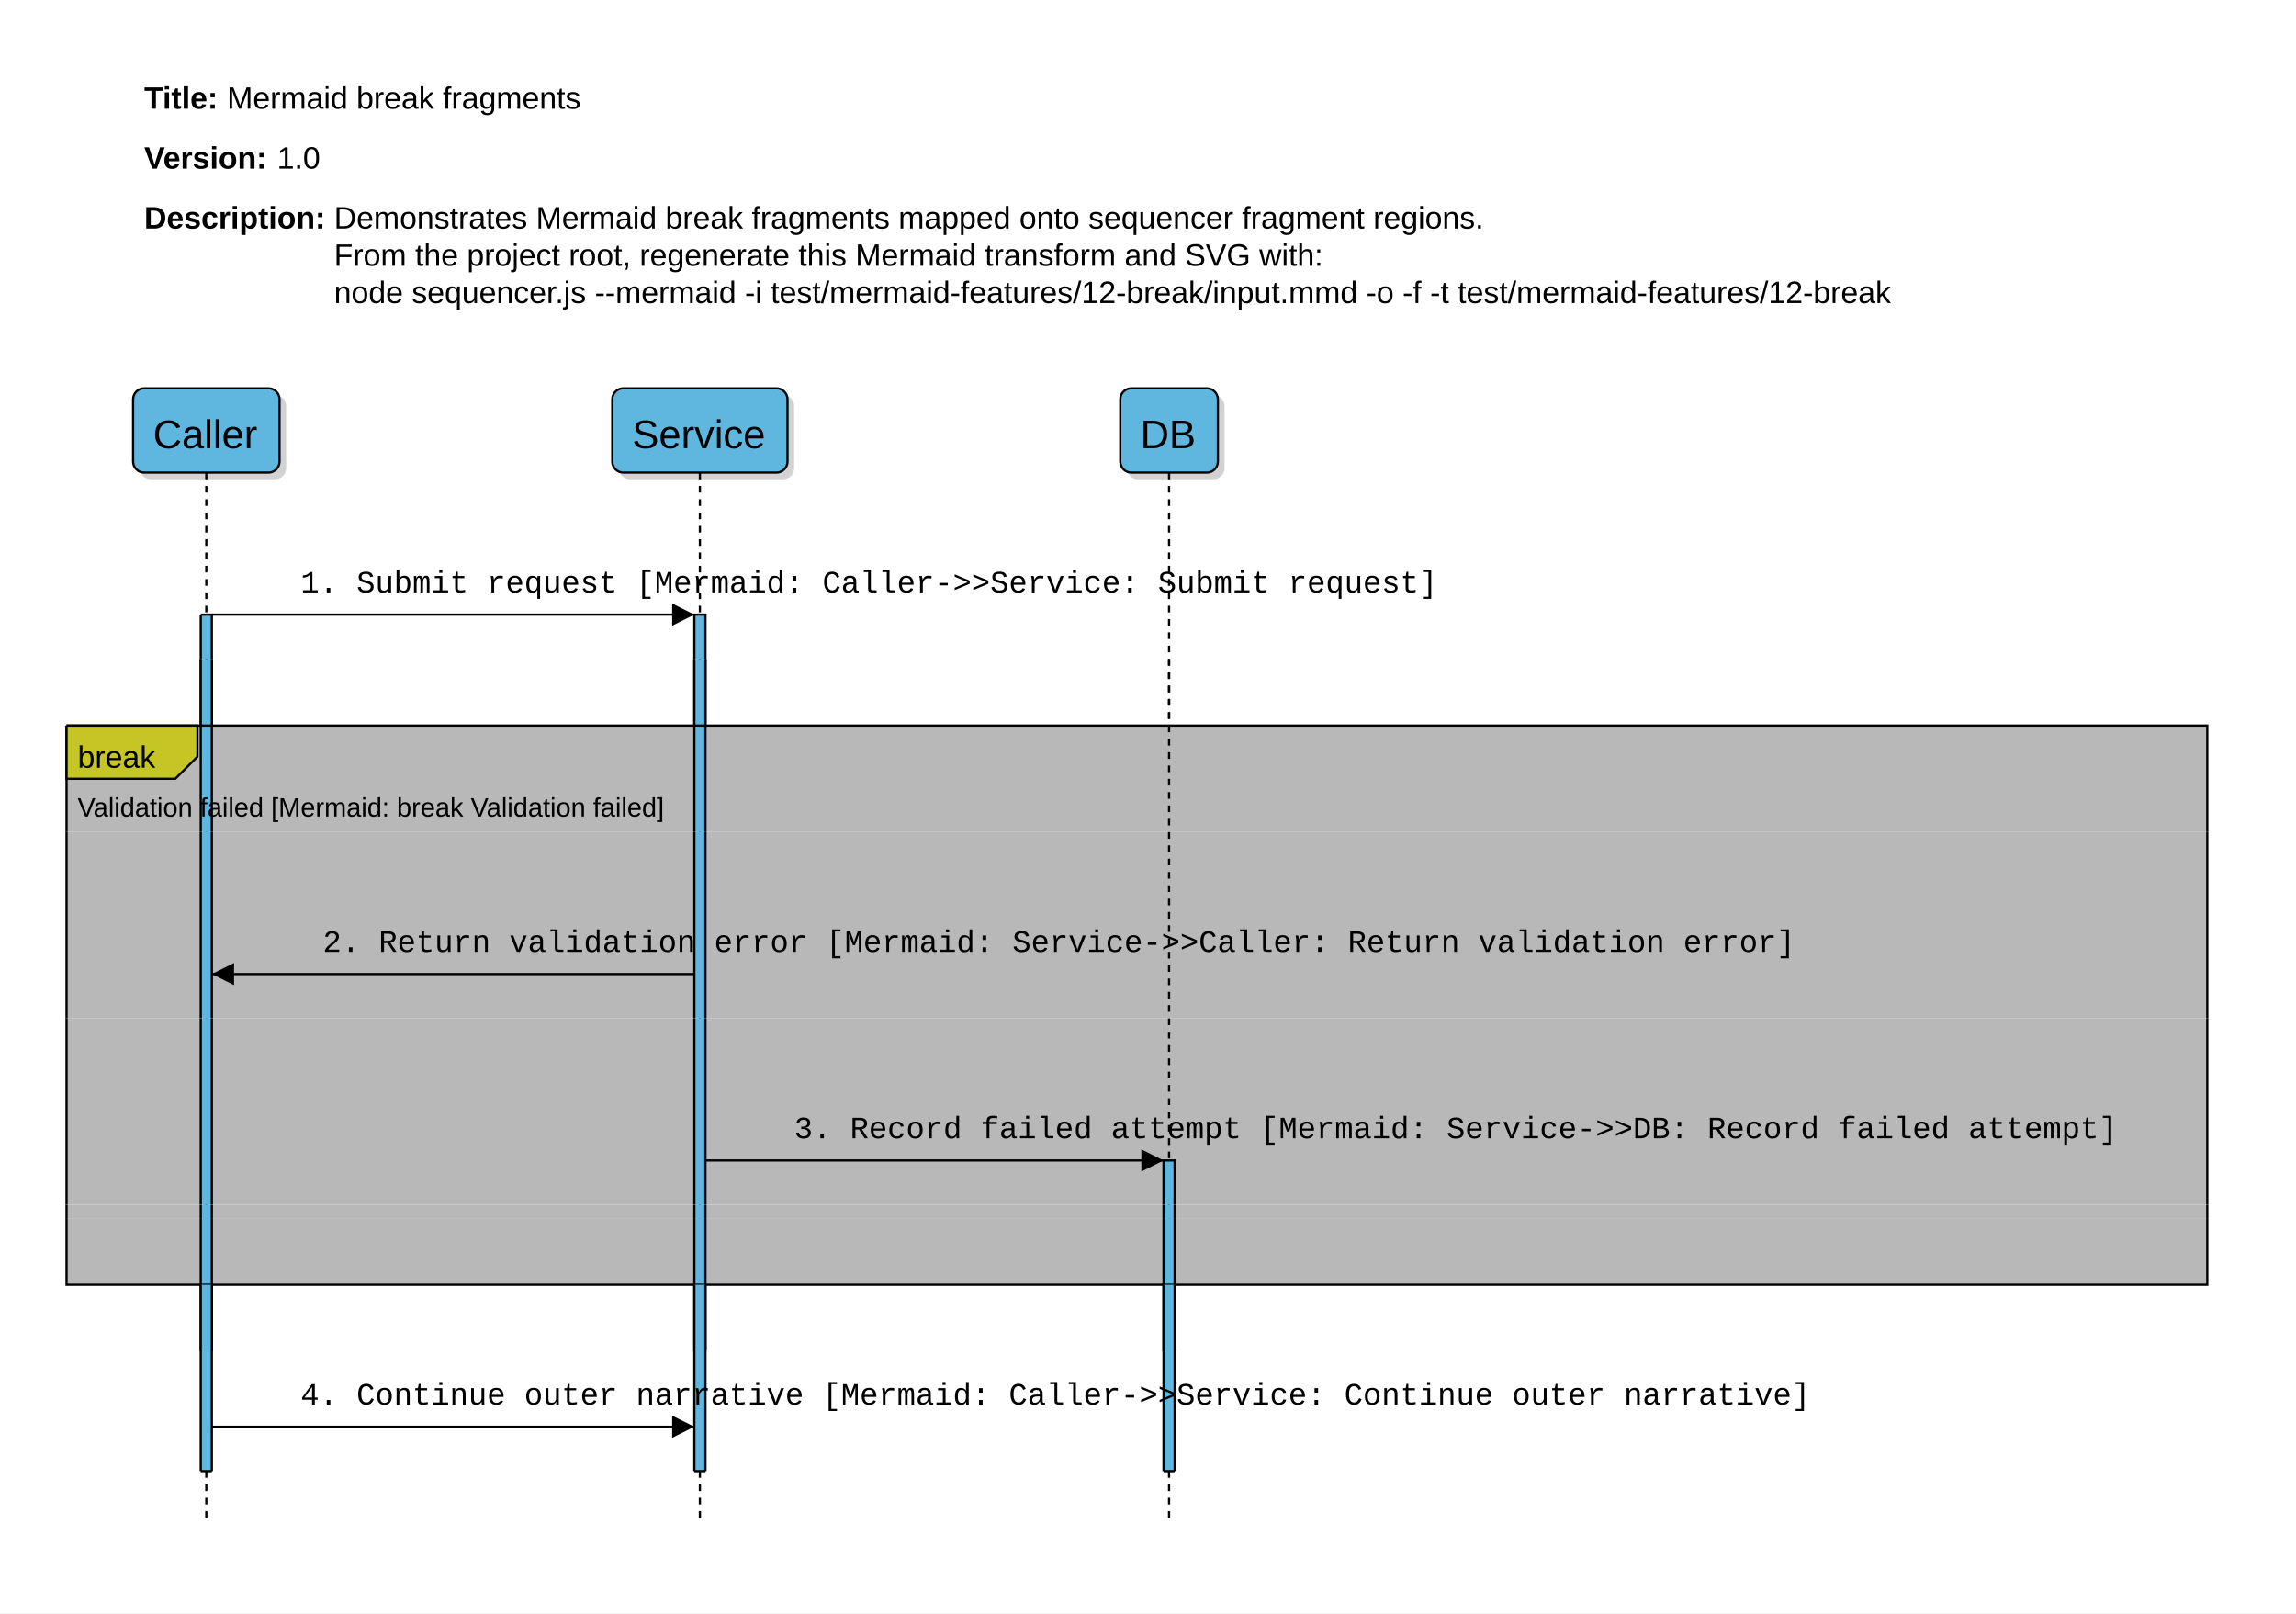
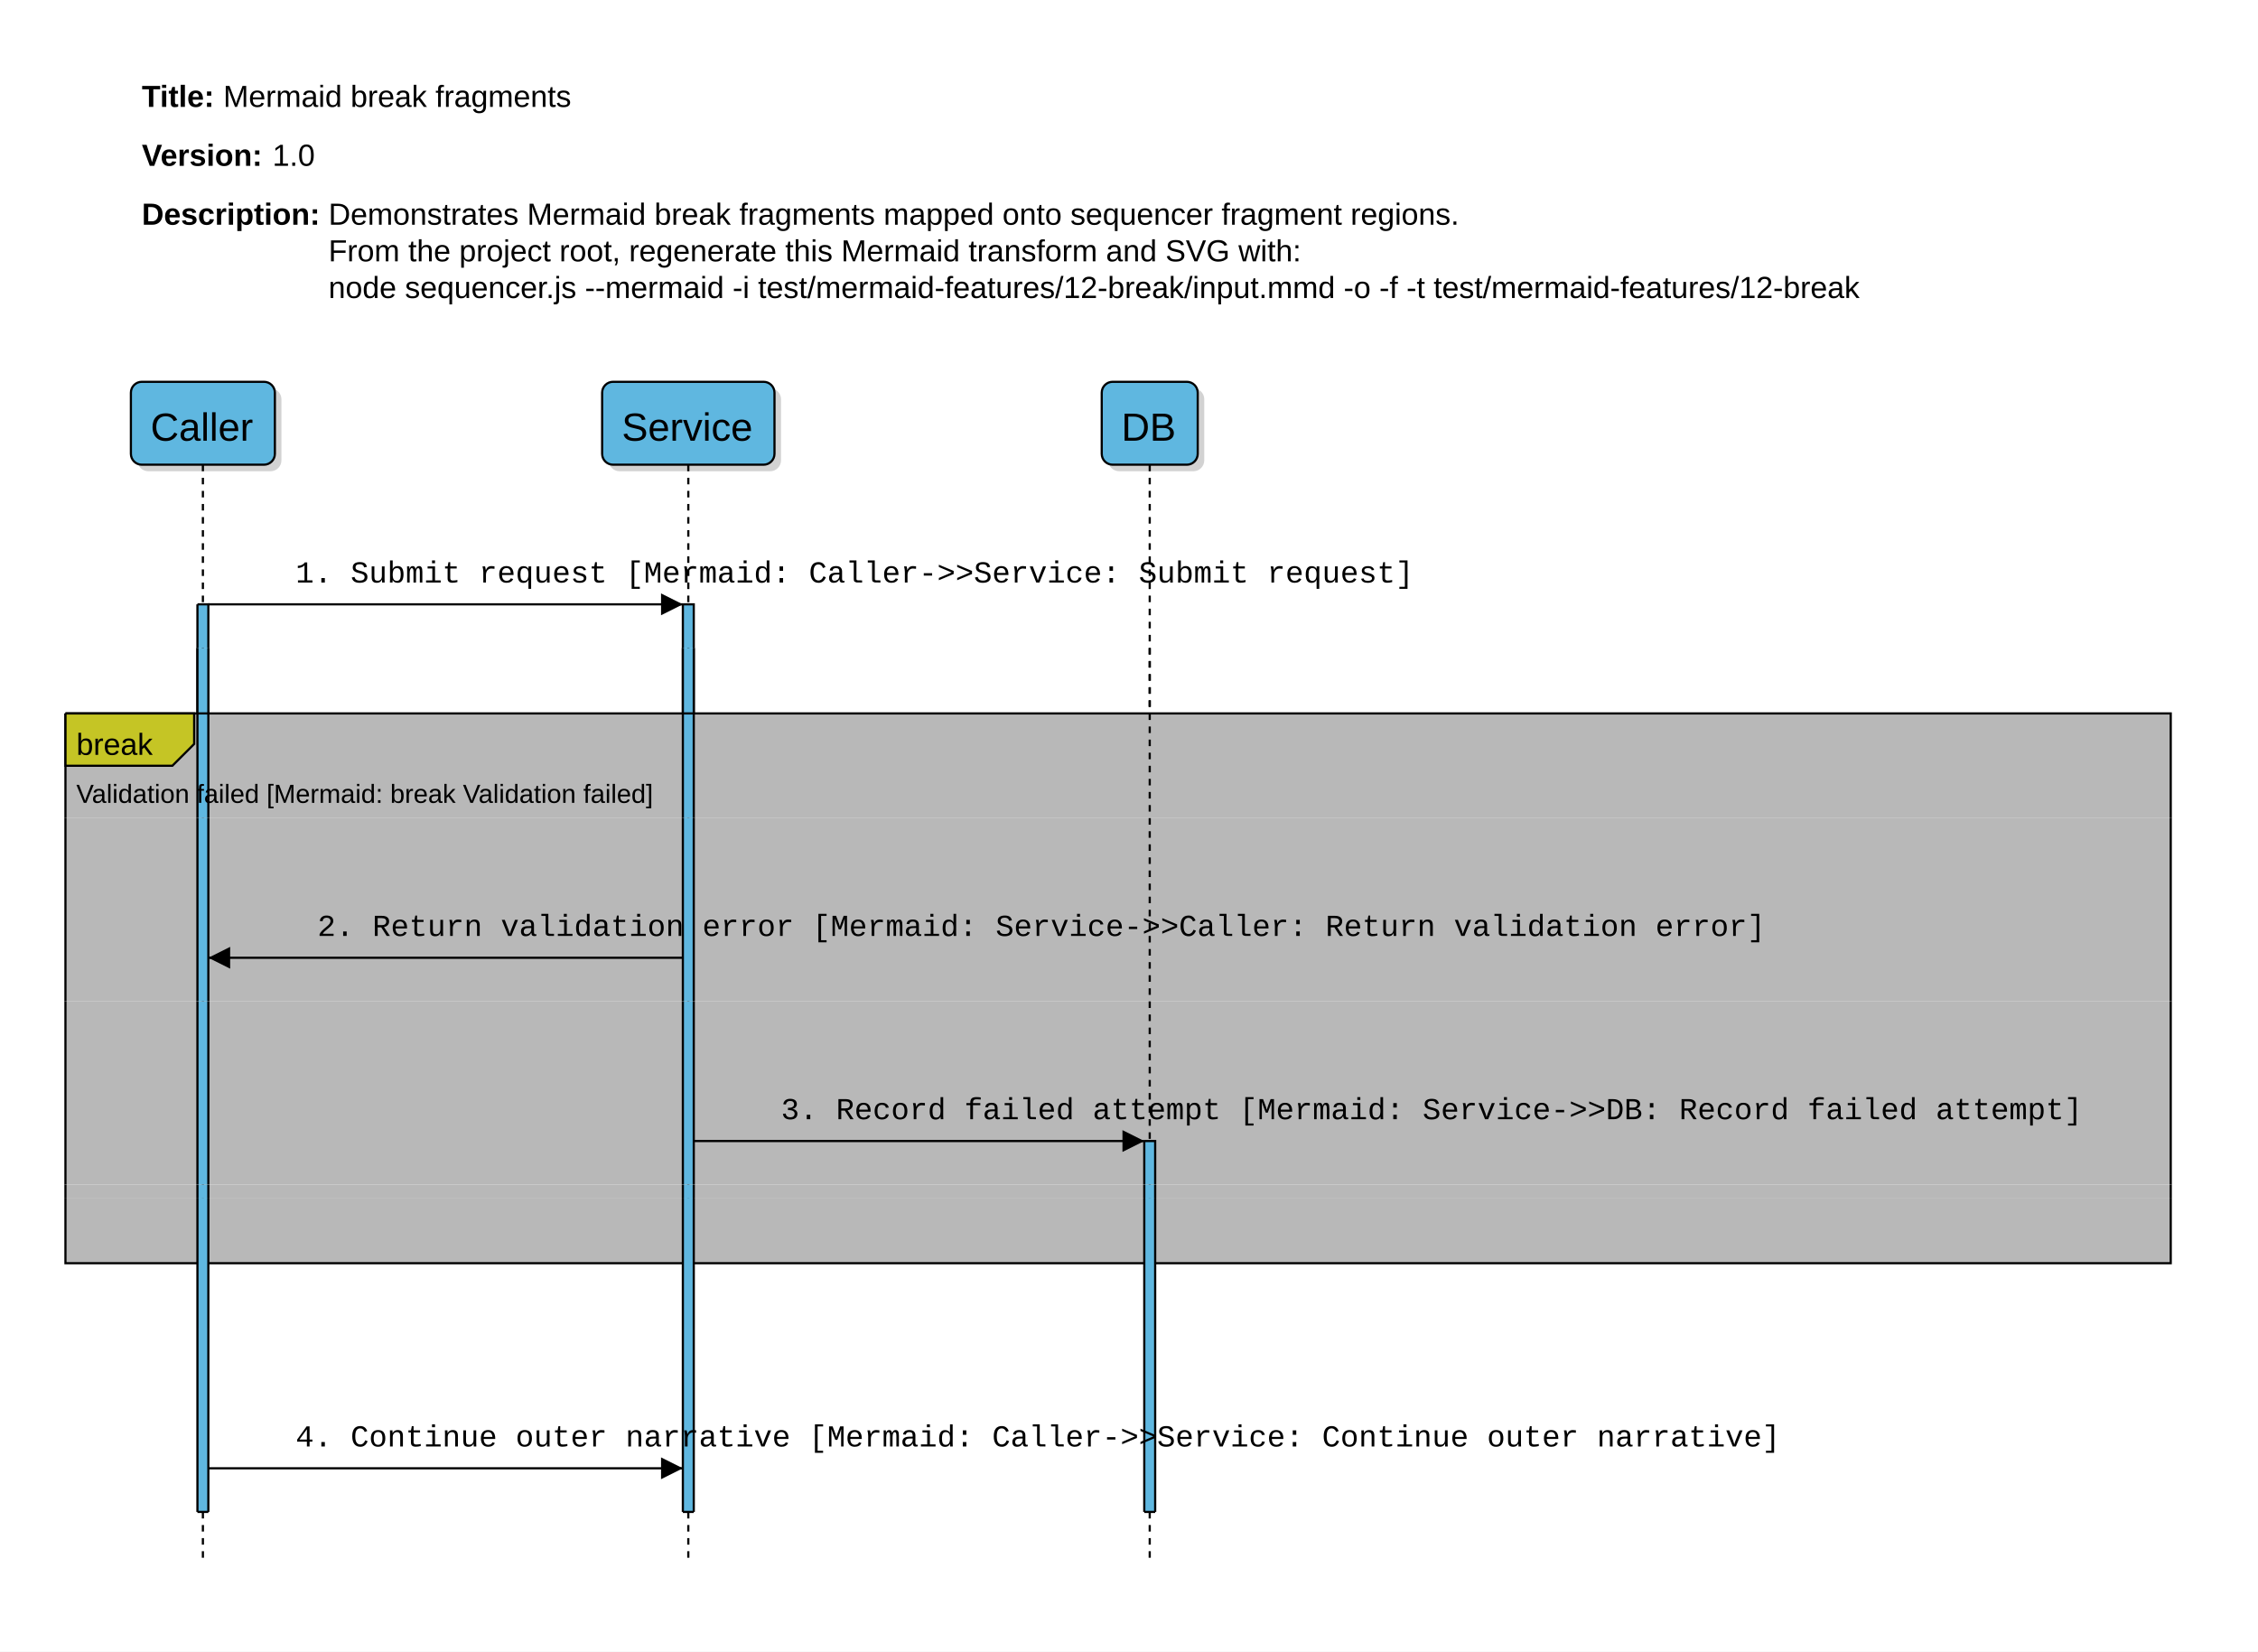
- <svg xmlns="http://www.w3.org/2000/svg" width="1035" height="727" viewBox="0 0 1035 727">
+ <svg xmlns="http://www.w3.org/2000/svg" width="1035" height="757" viewBox="0 0 1035 757">
  <rect width="100%" height="100%" fill="white" />
-   <path d="M 0 0 L 0 717 L 1025 717 L 1025 0 L 0 0" fill="rgb(255, 255, 255)" stroke="none" />
+   <path d="M 0 0 L 0 747 L 1025 747 L 1025 0 L 0 0" fill="rgb(255, 255, 255)" stroke="none" />
  <path d="M 60 30 L 60 57 L 268 57 L 268 30 L 60 30" fill="rgba(0,0,0,0)" stroke="none" />
  <text x="65" y="49" fill="rgb(0,0,0)" font-family="Liberation Sans, Arial, Helvetica, sans-serif" font-size="14" xml:space="preserve" font-weight="bold" dominant-baseline="auto">Title:</text>
  <text x="98.44" y="49" fill="rgb(0,0,0)" font-family="Liberation Sans, Arial, Helvetica, sans-serif" font-size="14" xml:space="preserve" dominant-baseline="auto"> </text>
  <text x="102.33" y="49" fill="rgb(0,0,0)" font-family="Liberation Sans, Arial, Helvetica, sans-serif" font-size="14" xml:space="preserve" dominant-baseline="auto">Mermaid break fragments</text>
  <path d="M 60 57 L 60 84 L 150 84 L 150 57 L 60 57" fill="rgba(0,0,0,0)" stroke="none" />
  <text x="65" y="76" fill="rgb(0,0,0)" font-family="Liberation Sans, Arial, Helvetica, sans-serif" font-size="14" xml:space="preserve" font-weight="bold" dominant-baseline="auto">Version:</text>
  <text x="121.01" y="76" fill="rgb(0,0,0)" font-family="Liberation Sans, Arial, Helvetica, sans-serif" font-size="14" xml:space="preserve" dominant-baseline="auto"> </text>
  <text x="124.9" y="76" fill="rgb(0,0,0)" font-family="Liberation Sans, Arial, Helvetica, sans-serif" font-size="14" xml:space="preserve" dominant-baseline="auto">1.0</text>
  <path d="M 60 84 L 60 145 L 859 145 L 859 84 L 60 84" fill="rgba(0,0,0,0)" stroke="none" />
  <text x="65" y="103" fill="rgb(0,0,0)" font-family="Liberation Sans, Arial, Helvetica, sans-serif" font-size="14" xml:space="preserve" font-weight="bold" dominant-baseline="auto">Description:</text>
  <text x="146.68" y="103" fill="rgb(0,0,0)" font-family="Liberation Sans, Arial, Helvetica, sans-serif" font-size="14" xml:space="preserve" dominant-baseline="auto"> </text>
  <text x="150.57" y="103" fill="rgb(0,0,0)" font-family="Liberation Sans, Arial, Helvetica, sans-serif" font-size="14" xml:space="preserve" dominant-baseline="auto">Demonstrates Mermaid break fragments mapped onto sequencer fragment regions.</text>
  <text x="150.57" y="119.8" fill="rgb(0,0,0)" font-family="Liberation Sans, Arial, Helvetica, sans-serif" font-size="14" xml:space="preserve" dominant-baseline="auto">From the project root, regenerate this Mermaid transform and SVG with:</text>
  <text x="150.57" y="136.6" fill="rgb(0,0,0)" font-family="Liberation Sans, Arial, Helvetica, sans-serif" font-size="14" xml:space="preserve" dominant-baseline="auto">node sequencer.js --mermaid -i test/mermaid-features/12-break/input.mmd -o -f -t test/mermaid-features/12-break</text>
  <path d="M 63 183 L 63 211 L 63 211 A 5 5 0 0 0 68 216 L 124 216 L 124 216 A 5 5 0 0 0 129 211 L 129 183 L 129 183 A 5 5 0 0 0 124 178 L 68 178 L 68 178 A 5 5 0 0 0 63 183" fill="rgb(210,210,210)" stroke="none" />
  <path d="M 60 180 L 60 208 L 60 208 A 5 5 0 0 0 65 213 L 121 213 L 121 213 A 5 5 0 0 0 126 208 L 126 180 L 126 180 A 5 5 0 0 0 121 175 L 65 175 L 65 175 A 5 5 0 0 0 60 180" fill="rgb(95,183,224)" stroke="none" />
  <path d="M 60 180 L 60 208 L 60 208 A 5 5 0 0 0 65 213 L 121 213 L 121 213 A 5 5 0 0 0 126 208 L 126 180 L 126 180 A 5 5 0 0 0 121 175 L 65 175 L 65 175 A 5 5 0 0 0 60 180" fill="none" stroke="rgb(0, 0, 0)" stroke-width="1" />
  <text x="69" y="202" fill="rgb(0,0,0)" font-family="Liberation Sans, Arial, Helvetica, sans-serif" font-size="18" xml:space="preserve" dominant-baseline="auto">Caller</text>
  <path d="M 279 183 L 279 211 L 279 211 A 5 5 0 0 0 284 216 L 353 216 L 353 216 A 5 5 0 0 0 358 211 L 358 183 L 358 183 A 5 5 0 0 0 353 178 L 284 178 L 284 178 A 5 5 0 0 0 279 183" fill="rgb(210,210,210)" stroke="none" />
  <path d="M 276 180 L 276 208 L 276 208 A 5 5 0 0 0 281 213 L 350 213 L 350 213 A 5 5 0 0 0 355 208 L 355 180 L 355 180 A 5 5 0 0 0 350 175 L 281 175 L 281 175 A 5 5 0 0 0 276 180" fill="rgb(95,183,224)" stroke="none" />
  <path d="M 276 180 L 276 208 L 276 208 A 5 5 0 0 0 281 213 L 350 213 L 350 213 A 5 5 0 0 0 355 208 L 355 180 L 355 180 A 5 5 0 0 0 350 175 L 281 175 L 281 175 A 5 5 0 0 0 276 180" fill="none" stroke="rgb(0, 0, 0)" stroke-width="1" />
  <text x="285" y="202" fill="rgb(0,0,0)" font-family="Liberation Sans, Arial, Helvetica, sans-serif" font-size="18" xml:space="preserve" dominant-baseline="auto">Service</text>
  <path d="M 508 183 L 508 211 L 508 211 A 5 5 0 0 0 513 216 L 547 216 L 547 216 A 5 5 0 0 0 552 211 L 552 183 L 552 183 A 5 5 0 0 0 547 178 L 513 178 L 513 178 A 5 5 0 0 0 508 183" fill="rgb(210,210,210)" stroke="none" />
  <path d="M 505 180 L 505 208 L 505 208 A 5 5 0 0 0 510 213 L 544 213 L 544 213 A 5 5 0 0 0 549 208 L 549 180 L 549 180 A 5 5 0 0 0 544 175 L 510 175 L 510 175 A 5 5 0 0 0 505 180" fill="rgb(95,183,224)" stroke="none" />
  <path d="M 505 180 L 505 208 L 505 208 A 5 5 0 0 0 510 213 L 544 213 L 544 213 A 5 5 0 0 0 549 208 L 549 180 L 549 180 A 5 5 0 0 0 544 175 L 510 175 L 510 175 A 5 5 0 0 0 505 180" fill="none" stroke="rgb(0, 0, 0)" stroke-width="1" />
  <text x="514" y="202" fill="rgb(0,0,0)" font-family="Liberation Sans, Arial, Helvetica, sans-serif" font-size="18" xml:space="preserve" dominant-baseline="auto">DB</text>
  <path d="M 93 213 M 93 297" fill="none" stroke="rgb(0,0,0)" stroke-width="1" stroke-dasharray="3,3" />
  <path d="M 315.5 213 M 315.5 297" fill="none" stroke="rgb(0,0,0)" stroke-width="1" stroke-dasharray="3,3" />
  <path d="M 527 213 M 527 297" fill="none" stroke="rgb(0,0,0)" stroke-width="1" stroke-dasharray="3,3" />
  <path d="M 93 213 L 93 297" fill="none" stroke="rgb(0,0,0)" stroke-width="1" stroke-dasharray="3,3" />
  <path d="M 90.5 277 L 90.5 297 L 95.5 297 L 95.5 277 L 90.5 277" fill="rgb(95,183,224)" stroke="none" />
  <path d="M 90.5 277 L 90.5 297 M 95.5 297 L 95.5 277 L 90.5 277" fill="none" stroke="rgb(0, 0, 0)" stroke-width="1" />
  <path d="M 315.5 213 L 315.5 297" fill="none" stroke="rgb(0,0,0)" stroke-width="1" stroke-dasharray="3,3" />
  <path d="M 313 277 L 313 297 L 318 297 L 318 277 L 313 277" fill="rgb(95,183,224)" stroke="none" />
  <path d="M 313 277 L 313 297 M 318 297 L 318 277 L 313 277" fill="none" stroke="rgb(0, 0, 0)" stroke-width="1" />
  <path d="M 527 213 L 527 297" fill="none" stroke="rgb(0,0,0)" stroke-width="1" stroke-dasharray="3,3" />
  <text x="135.5" y="267" fill="rgb(0,0,0)" font-family="Liberation Mono, Courier New, Courier, monospace" font-size="14" xml:space="preserve" dominant-baseline="auto">1. Submit request [Mermaid: Caller-&gt;&gt;Service: Submit request]</text>
  <path d="M 95.5 277 L 313 277" fill="none" stroke="rgb(0, 0, 0)" stroke-width="1" />
  <path d="M 303 272 L 303 282 L 313 277" fill="rgb(0, 0, 0)" stroke="none" />
  <path d="M 93 297 L 93 375" fill="none" stroke="rgb(0,0,0)" stroke-width="1" stroke-dasharray="3,3" />
  <path d="M 90.5 297 L 90.5 375 L 95.5 375 L 95.5 297 L 90.5 297" fill="rgb(95,183,224)" stroke="none" />
  <path d="M 90.5 297 L 90.5 375 M 95.5 375 L 95.5 297 M 90.5 297" fill="none" stroke="rgb(0, 0, 0)" stroke-width="1" />
  <path d="M 315.5 297 L 315.5 375" fill="none" stroke="rgb(0,0,0)" stroke-width="1" stroke-dasharray="3,3" />
  <path d="M 313 297 L 313 375 L 318 375 L 318 297 L 313 297" fill="rgb(95,183,224)" stroke="none" />
  <path d="M 313 297 L 313 375 M 318 375 L 318 297 M 313 297" fill="none" stroke="rgb(0, 0, 0)" stroke-width="1" />
  <path d="M 527 297 L 527 375" fill="none" stroke="rgb(0,0,0)" stroke-width="1" stroke-dasharray="3,3" />
  <path d="M 30 327 L 30 375 L 995 375 L 995 327 L 30 327" fill="rgb(184,184,184)" stroke="none" />
  <path d="M 93 297 L 93 375" fill="none" stroke="rgb(0,0,0)" stroke-width="1" stroke-dasharray="3,3" />
  <path d="M 90.5 297 L 90.5 375 L 95.5 375 L 95.5 297 L 90.5 297" fill="rgb(95,183,224)" stroke="none" />
  <path d="M 90.5 297 L 90.5 375 M 95.5 375 L 95.5 297 M 90.5 297" fill="none" stroke="rgb(0, 0, 0)" stroke-width="1" />
  <path d="M 315.5 297 L 315.5 375" fill="none" stroke="rgb(0,0,0)" stroke-width="1" stroke-dasharray="3,3" />
  <path d="M 313 297 L 313 375 L 318 375 L 318 297 L 313 297" fill="rgb(95,183,224)" stroke="none" />
  <path d="M 313 297 L 313 375 M 318 375 L 318 297 M 313 297" fill="none" stroke="rgb(0, 0, 0)" stroke-width="1" />
  <path d="M 527 297 L 527 375" fill="none" stroke="rgb(0,0,0)" stroke-width="1" stroke-dasharray="3,3" />
  <path d="M 30 327 L 30 375 L 995 375 L 995 327 L 30 327" fill="rgba(255,255,255,0)" stroke="none" />
  <path d="M 30 327 L 30 375 M 995 375 L 995 327 L 30 327" fill="none" stroke="rgb(0, 0, 0)" stroke-width="1" />
  <path d="M 30 327 L 30 351 L 79 351 L 89 341 L 89 327 L 30 327" fill="rgba(200,200,0,0.8)" stroke="none" />
  <path d="M 30 327 L 30 351 L 79 351 L 89 341 L 89 327 L 30 327" fill="none" stroke="rgb(0, 0, 0)" stroke-width="1" />
  <text x="35" y="346" fill="rgb(0,0,0)" font-family="Liberation Sans, Arial, Helvetica, sans-serif" font-size="14" xml:space="preserve" dominant-baseline="auto">break </text>
  <text x="35" y="368" fill="rgb(0,0,0)" font-family="Liberation Sans, Arial, Helvetica, sans-serif" font-size="12" xml:space="preserve" dominant-baseline="auto">Validation failed [Mermaid: break Validation failed]</text>
  <path d="M 93 375 M 93 459" fill="none" stroke="rgb(0,0,0)" stroke-width="1" stroke-dasharray="3,3" />
  <path d="M 315.5 375 M 315.5 459" fill="none" stroke="rgb(0,0,0)" stroke-width="1" stroke-dasharray="3,3" />
  <path d="M 527 375 M 527 459" fill="none" stroke="rgb(0,0,0)" stroke-width="1" stroke-dasharray="3,3" />
  <path d="M 30 375 L 30 459 L 995 459 L 995 375 L 30 375" fill="rgb(184,184,184)" stroke="none" />
  <path d="M 93 375 L 93 459" fill="none" stroke="rgb(0,0,0)" stroke-width="1" stroke-dasharray="3,3" />
  <path d="M 90.5 375 L 90.5 459 L 95.5 459 L 95.5 375 L 90.5 375" fill="rgb(95,183,224)" stroke="none" />
  <path d="M 90.5 375 L 90.5 459 M 95.5 459 L 95.5 375 M 90.5 375" fill="none" stroke="rgb(0, 0, 0)" stroke-width="1" />
  <path d="M 315.5 375 L 315.5 459" fill="none" stroke="rgb(0,0,0)" stroke-width="1" stroke-dasharray="3,3" />
  <path d="M 313 375 L 313 459 L 318 459 L 318 375 L 313 375" fill="rgb(95,183,224)" stroke="none" />
  <path d="M 313 375 L 313 459 M 318 459 L 318 375 M 313 375" fill="none" stroke="rgb(0, 0, 0)" stroke-width="1" />
  <path d="M 527 375 L 527 459" fill="none" stroke="rgb(0,0,0)" stroke-width="1" stroke-dasharray="3,3" />
  <text x="145.5" y="429" fill="rgb(0,0,0)" font-family="Liberation Mono, Courier New, Courier, monospace" font-size="14" xml:space="preserve" dominant-baseline="auto">2. Return validation error [Mermaid: Service-&gt;&gt;Caller: Return validation error]</text>
  <path d="M 313 439 L 95.5 439" fill="none" stroke="rgb(0, 0, 0)" stroke-width="1" />
  <path d="M 105.5 434 L 105.5 444 L 95.5 439" fill="rgb(0, 0, 0)" stroke="none" />
  <path d="M 30 375 L 30 459 L 995 459 L 995 375 L 30 375" fill="rgba(255,255,255,0)" stroke="none" />
  <path d="M 30 375 L 30 459 M 995 459 L 995 375 M 30 375" fill="none" stroke="rgb(0, 0, 0)" stroke-width="1" />
  <path d="M 93 459 M 93 543" fill="none" stroke="rgb(0,0,0)" stroke-width="1" stroke-dasharray="3,3" />
  <path d="M 315.5 459 M 315.5 543" fill="none" stroke="rgb(0,0,0)" stroke-width="1" stroke-dasharray="3,3" />
  <path d="M 527 459 M 527 543" fill="none" stroke="rgb(0,0,0)" stroke-width="1" stroke-dasharray="3,3" />
  <path d="M 30 459 L 30 543 L 995 543 L 995 459 L 30 459" fill="rgb(184,184,184)" stroke="none" />
  <path d="M 93 459 L 93 543" fill="none" stroke="rgb(0,0,0)" stroke-width="1" stroke-dasharray="3,3" />
  <path d="M 90.5 459 L 90.5 543 L 95.5 543 L 95.5 459 L 90.5 459" fill="rgb(95,183,224)" stroke="none" />
  <path d="M 90.5 459 L 90.5 543 M 95.5 543 L 95.5 459 M 90.5 459" fill="none" stroke="rgb(0, 0, 0)" stroke-width="1" />
  <path d="M 315.5 459 L 315.5 543" fill="none" stroke="rgb(0,0,0)" stroke-width="1" stroke-dasharray="3,3" />
  <path d="M 313 459 L 313 543 L 318 543 L 318 459 L 313 459" fill="rgb(95,183,224)" stroke="none" />
  <path d="M 313 459 L 313 543 M 318 543 L 318 459 M 313 459" fill="none" stroke="rgb(0, 0, 0)" stroke-width="1" />
  <path d="M 527 459 L 527 543" fill="none" stroke="rgb(0,0,0)" stroke-width="1" stroke-dasharray="3,3" />
  <path d="M 524.5 523 L 524.5 543 L 529.5 543 L 529.5 523 L 524.5 523" fill="rgb(95,183,224)" stroke="none" />
  <path d="M 524.5 523 L 524.5 543 M 529.5 543 L 529.5 523 L 524.5 523" fill="none" stroke="rgb(0, 0, 0)" stroke-width="1" />
  <text x="358" y="513" fill="rgb(0,0,0)" font-family="Liberation Mono, Courier New, Courier, monospace" font-size="14" xml:space="preserve" dominant-baseline="auto">3. Record failed attempt [Mermaid: Service-&gt;&gt;DB: Record failed attempt]</text>
  <path d="M 318 523 L 524.5 523" fill="none" stroke="rgb(0, 0, 0)" stroke-width="1" />
  <path d="M 514.5 518 L 514.5 528 L 524.5 523" fill="rgb(0, 0, 0)" stroke="none" />
  <path d="M 30 459 L 30 543 L 995 543 L 995 459 L 30 459" fill="rgba(255,255,255,0)" stroke="none" />
  <path d="M 30 459 L 30 543 M 995 543 L 995 459 M 30 459" fill="none" stroke="rgb(0, 0, 0)" stroke-width="1" />
  <path d="M 93 543 M 93 549" fill="none" stroke="rgb(0,0,0)" stroke-width="1" stroke-dasharray="3,3" />
  <path d="M 315.5 543 M 315.5 549" fill="none" stroke="rgb(0,0,0)" stroke-width="1" stroke-dasharray="3,3" />
  <path d="M 527 543 M 527 549" fill="none" stroke="rgb(0,0,0)" stroke-width="1" stroke-dasharray="3,3" />
  <path d="M 30 543 L 30 549 L 995 549 L 995 543 L 30 543" fill="rgb(184,184,184)" stroke="none" />
  <path d="M 93 543 L 93 549" fill="none" stroke="rgb(0,0,0)" stroke-width="1" stroke-dasharray="3,3" />
  <path d="M 90.5 543 L 90.5 549 L 95.5 549 L 95.5 543 L 90.5 543" fill="rgb(95,183,224)" stroke="none" />
  <path d="M 90.5 543 L 90.5 549 M 95.5 549 L 95.5 543 M 90.5 543" fill="none" stroke="rgb(0, 0, 0)" stroke-width="1" />
  <path d="M 315.5 543 L 315.5 549" fill="none" stroke="rgb(0,0,0)" stroke-width="1" stroke-dasharray="3,3" />
  <path d="M 313 543 L 313 549 L 318 549 L 318 543 L 313 543" fill="rgb(95,183,224)" stroke="none" />
  <path d="M 313 543 L 313 549 M 318 549 L 318 543 M 313 543" fill="none" stroke="rgb(0, 0, 0)" stroke-width="1" />
  <path d="M 527 543 L 527 549" fill="none" stroke="rgb(0,0,0)" stroke-width="1" stroke-dasharray="3,3" />
  <path d="M 524.5 543 L 524.5 549 L 529.5 549 L 529.5 543 L 524.5 543" fill="rgb(95,183,224)" stroke="none" />
  <path d="M 524.5 543 L 524.5 549 M 529.5 549 L 529.5 543 M 524.5 543" fill="none" stroke="rgb(0, 0, 0)" stroke-width="1" />
  <path d="M 30 543 L 30 549 L 995 549 L 995 543 L 30 543" fill="rgba(255,255,255,0)" stroke="none" />
  <path d="M 30 543 L 30 549 M 995 549 L 995 543 M 30 543" fill="none" stroke="rgb(0, 0, 0)" stroke-width="1" />
  <path d="M 93 549 M 93 609" fill="none" stroke="rgb(0,0,0)" stroke-width="1" stroke-dasharray="3,3" />
  <path d="M 315.5 549 M 315.5 609" fill="none" stroke="rgb(0,0,0)" stroke-width="1" stroke-dasharray="3,3" />
  <path d="M 527 549 M 527 609" fill="none" stroke="rgb(0,0,0)" stroke-width="1" stroke-dasharray="3,3" />
  <path d="M 30 549 L 30 579 L 995 579 L 995 549 L 30 549" fill="rgb(184,184,184)" stroke="none" />
+   <path d="M 30 549 L 30 579 L 995 579 L 995 549 L 30 549" fill="rgba(255,255,255,0)" stroke="none" />
+   <path d="M 30 549 L 30 579 L 995 579 L 995 549 M 30 549" fill="none" stroke="rgb(0, 0, 0)" stroke-width="1" />
  <path d="M 93 549 L 93 609" fill="none" stroke="rgb(0,0,0)" stroke-width="1" stroke-dasharray="3,3" />
  <path d="M 90.5 549 L 90.5 609 L 95.5 609 L 95.5 549 L 90.5 549" fill="rgb(95,183,224)" stroke="none" />
  <path d="M 90.5 549 L 90.5 609 M 95.5 609 L 95.5 549 M 90.5 549" fill="none" stroke="rgb(0, 0, 0)" stroke-width="1" />
  <path d="M 315.5 549 L 315.5 609" fill="none" stroke="rgb(0,0,0)" stroke-width="1" stroke-dasharray="3,3" />
  <path d="M 313 549 L 313 609 L 318 609 L 318 549 L 313 549" fill="rgb(95,183,224)" stroke="none" />
  <path d="M 313 549 L 313 609 M 318 609 L 318 549 M 313 549" fill="none" stroke="rgb(0, 0, 0)" stroke-width="1" />
  <path d="M 527 549 L 527 609" fill="none" stroke="rgb(0,0,0)" stroke-width="1" stroke-dasharray="3,3" />
  <path d="M 524.5 549 L 524.5 609 L 529.5 609 L 529.5 549 L 524.5 549" fill="rgb(95,183,224)" stroke="none" />
  <path d="M 524.5 549 L 524.5 609 M 529.5 609 L 529.5 549 M 524.5 549" fill="none" stroke="rgb(0, 0, 0)" stroke-width="1" />
-   <path d="M 30 549 L 30 579 L 995 579 L 995 549 L 30 549" fill="rgba(255,255,255,0)" stroke="none" />
-   <path d="M 30 549 L 30 579 L 995 579 L 995 549 M 30 549" fill="none" stroke="rgb(0, 0, 0)" stroke-width="1" />
-   <path d="M 93 579 M 93 663" fill="none" stroke="rgb(0,0,0)" stroke-width="1" stroke-dasharray="3,3" />
-   <path d="M 315.5 579 M 315.5 663" fill="none" stroke="rgb(0,0,0)" stroke-width="1" stroke-dasharray="3,3" />
-   <path d="M 527 579 M 527 663" fill="none" stroke="rgb(0,0,0)" stroke-width="1" stroke-dasharray="3,3" />
-   <path d="M 93 579 L 93 663" fill="none" stroke="rgb(0,0,0)" stroke-width="1" stroke-dasharray="3,3" />
-   <path d="M 90.5 579 L 90.5 663 L 95.5 663 L 95.5 579 L 90.5 579" fill="rgb(95,183,224)" stroke="none" />
-   <path d="M 90.5 579 L 90.5 663 M 95.5 663 L 95.5 579 M 90.5 579" fill="none" stroke="rgb(0, 0, 0)" stroke-width="1" />
-   <path d="M 315.5 579 L 315.5 663" fill="none" stroke="rgb(0,0,0)" stroke-width="1" stroke-dasharray="3,3" />
-   <path d="M 313 579 L 313 663 L 318 663 L 318 579 L 313 579" fill="rgb(95,183,224)" stroke="none" />
-   <path d="M 313 579 L 313 663 M 318 663 L 318 579 M 313 579" fill="none" stroke="rgb(0, 0, 0)" stroke-width="1" />
-   <path d="M 527 579 L 527 663" fill="none" stroke="rgb(0,0,0)" stroke-width="1" stroke-dasharray="3,3" />
-   <path d="M 524.5 579 L 524.5 663 L 529.5 663 L 529.5 579 L 524.5 579" fill="rgb(95,183,224)" stroke="none" />
-   <path d="M 524.5 579 L 524.5 663 M 529.5 663 L 529.5 579 M 524.5 579" fill="none" stroke="rgb(0, 0, 0)" stroke-width="1" />
-   <text x="135.5" y="633" fill="rgb(0,0,0)" font-family="Liberation Mono, Courier New, Courier, monospace" font-size="14" xml:space="preserve" dominant-baseline="auto">4. Continue outer narrative [Mermaid: Caller-&gt;&gt;Service: Continue outer narrative]</text>
-   <path d="M 95.5 643 L 313 643" fill="none" stroke="rgb(0, 0, 0)" stroke-width="1" />
-   <path d="M 303 638 L 303 648 L 313 643" fill="rgb(0, 0, 0)" stroke="none" />
-   <path d="M 93 663 L 93 687" fill="none" stroke="rgb(0,0,0)" stroke-width="1" stroke-dasharray="3,3" />
-   <path d="M 90.5 663 L 90.5 663 L 95.5 663 L 95.5 663 L 90.5 663" fill="rgb(95,183,224)" stroke="none" />
-   <path d="M 90.5 663 L 90.5 663 L 95.5 663 L 95.5 663 M 90.5 663" fill="none" stroke="rgb(0, 0, 0)" stroke-width="1" />
-   <path d="M 315.5 663 L 315.5 687" fill="none" stroke="rgb(0,0,0)" stroke-width="1" stroke-dasharray="3,3" />
-   <path d="M 313 663 L 313 663 L 318 663 L 318 663 L 313 663" fill="rgb(95,183,224)" stroke="none" />
-   <path d="M 313 663 L 313 663 L 318 663 L 318 663 M 313 663" fill="none" stroke="rgb(0, 0, 0)" stroke-width="1" />
-   <path d="M 527 663 L 527 687" fill="none" stroke="rgb(0,0,0)" stroke-width="1" stroke-dasharray="3,3" />
-   <path d="M 524.5 663 L 524.5 663 L 529.5 663 L 529.5 663 L 524.5 663" fill="rgb(95,183,224)" stroke="none" />
-   <path d="M 524.5 663 L 524.5 663 L 529.5 663 L 529.5 663 M 524.5 663" fill="none" stroke="rgb(0, 0, 0)" stroke-width="1" />
+   <path d="M 93 609 M 93 693" fill="none" stroke="rgb(0,0,0)" stroke-width="1" stroke-dasharray="3,3" />
+   <path d="M 315.5 609 M 315.5 693" fill="none" stroke="rgb(0,0,0)" stroke-width="1" stroke-dasharray="3,3" />
+   <path d="M 527 609 M 527 693" fill="none" stroke="rgb(0,0,0)" stroke-width="1" stroke-dasharray="3,3" />
+   <path d="M 93 609 L 93 693" fill="none" stroke="rgb(0,0,0)" stroke-width="1" stroke-dasharray="3,3" />
+   <path d="M 90.5 609 L 90.5 693 L 95.5 693 L 95.5 609 L 90.5 609" fill="rgb(95,183,224)" stroke="none" />
+   <path d="M 90.5 609 L 90.5 693 M 95.5 693 L 95.5 609 M 90.5 609" fill="none" stroke="rgb(0, 0, 0)" stroke-width="1" />
+   <path d="M 315.5 609 L 315.5 693" fill="none" stroke="rgb(0,0,0)" stroke-width="1" stroke-dasharray="3,3" />
+   <path d="M 313 609 L 313 693 L 318 693 L 318 609 L 313 609" fill="rgb(95,183,224)" stroke="none" />
+   <path d="M 313 609 L 313 693 M 318 693 L 318 609 M 313 609" fill="none" stroke="rgb(0, 0, 0)" stroke-width="1" />
+   <path d="M 527 609 L 527 693" fill="none" stroke="rgb(0,0,0)" stroke-width="1" stroke-dasharray="3,3" />
+   <path d="M 524.5 609 L 524.5 693 L 529.5 693 L 529.5 609 L 524.5 609" fill="rgb(95,183,224)" stroke="none" />
+   <path d="M 524.5 609 L 524.5 693 M 529.5 693 L 529.5 609 M 524.5 609" fill="none" stroke="rgb(0, 0, 0)" stroke-width="1" />
+   <text x="135.5" y="663" fill="rgb(0,0,0)" font-family="Liberation Mono, Courier New, Courier, monospace" font-size="14" xml:space="preserve" dominant-baseline="auto">4. Continue outer narrative [Mermaid: Caller-&gt;&gt;Service: Continue outer narrative]</text>
+   <path d="M 95.5 673 L 313 673" fill="none" stroke="rgb(0, 0, 0)" stroke-width="1" />
+   <path d="M 303 668 L 303 678 L 313 673" fill="rgb(0, 0, 0)" stroke="none" />
+   <path d="M 93 693 L 93 717" fill="none" stroke="rgb(0,0,0)" stroke-width="1" stroke-dasharray="3,3" />
+   <path d="M 90.5 693 L 90.5 693 L 95.5 693 L 95.5 693 L 90.5 693" fill="rgb(95,183,224)" stroke="none" />
+   <path d="M 90.5 693 L 90.5 693 L 95.5 693 L 95.5 693 M 90.5 693" fill="none" stroke="rgb(0, 0, 0)" stroke-width="1" />
+   <path d="M 315.5 693 L 315.5 717" fill="none" stroke="rgb(0,0,0)" stroke-width="1" stroke-dasharray="3,3" />
+   <path d="M 313 693 L 313 693 L 318 693 L 318 693 L 313 693" fill="rgb(95,183,224)" stroke="none" />
+   <path d="M 313 693 L 313 693 L 318 693 L 318 693 M 313 693" fill="none" stroke="rgb(0, 0, 0)" stroke-width="1" />
+   <path d="M 527 693 L 527 717" fill="none" stroke="rgb(0,0,0)" stroke-width="1" stroke-dasharray="3,3" />
+   <path d="M 524.5 693 L 524.5 693 L 529.5 693 L 529.5 693 L 524.5 693" fill="rgb(95,183,224)" stroke="none" />
+   <path d="M 524.5 693 L 524.5 693 L 529.5 693 L 529.5 693 M 524.5 693" fill="none" stroke="rgb(0, 0, 0)" stroke-width="1" />
</svg>
